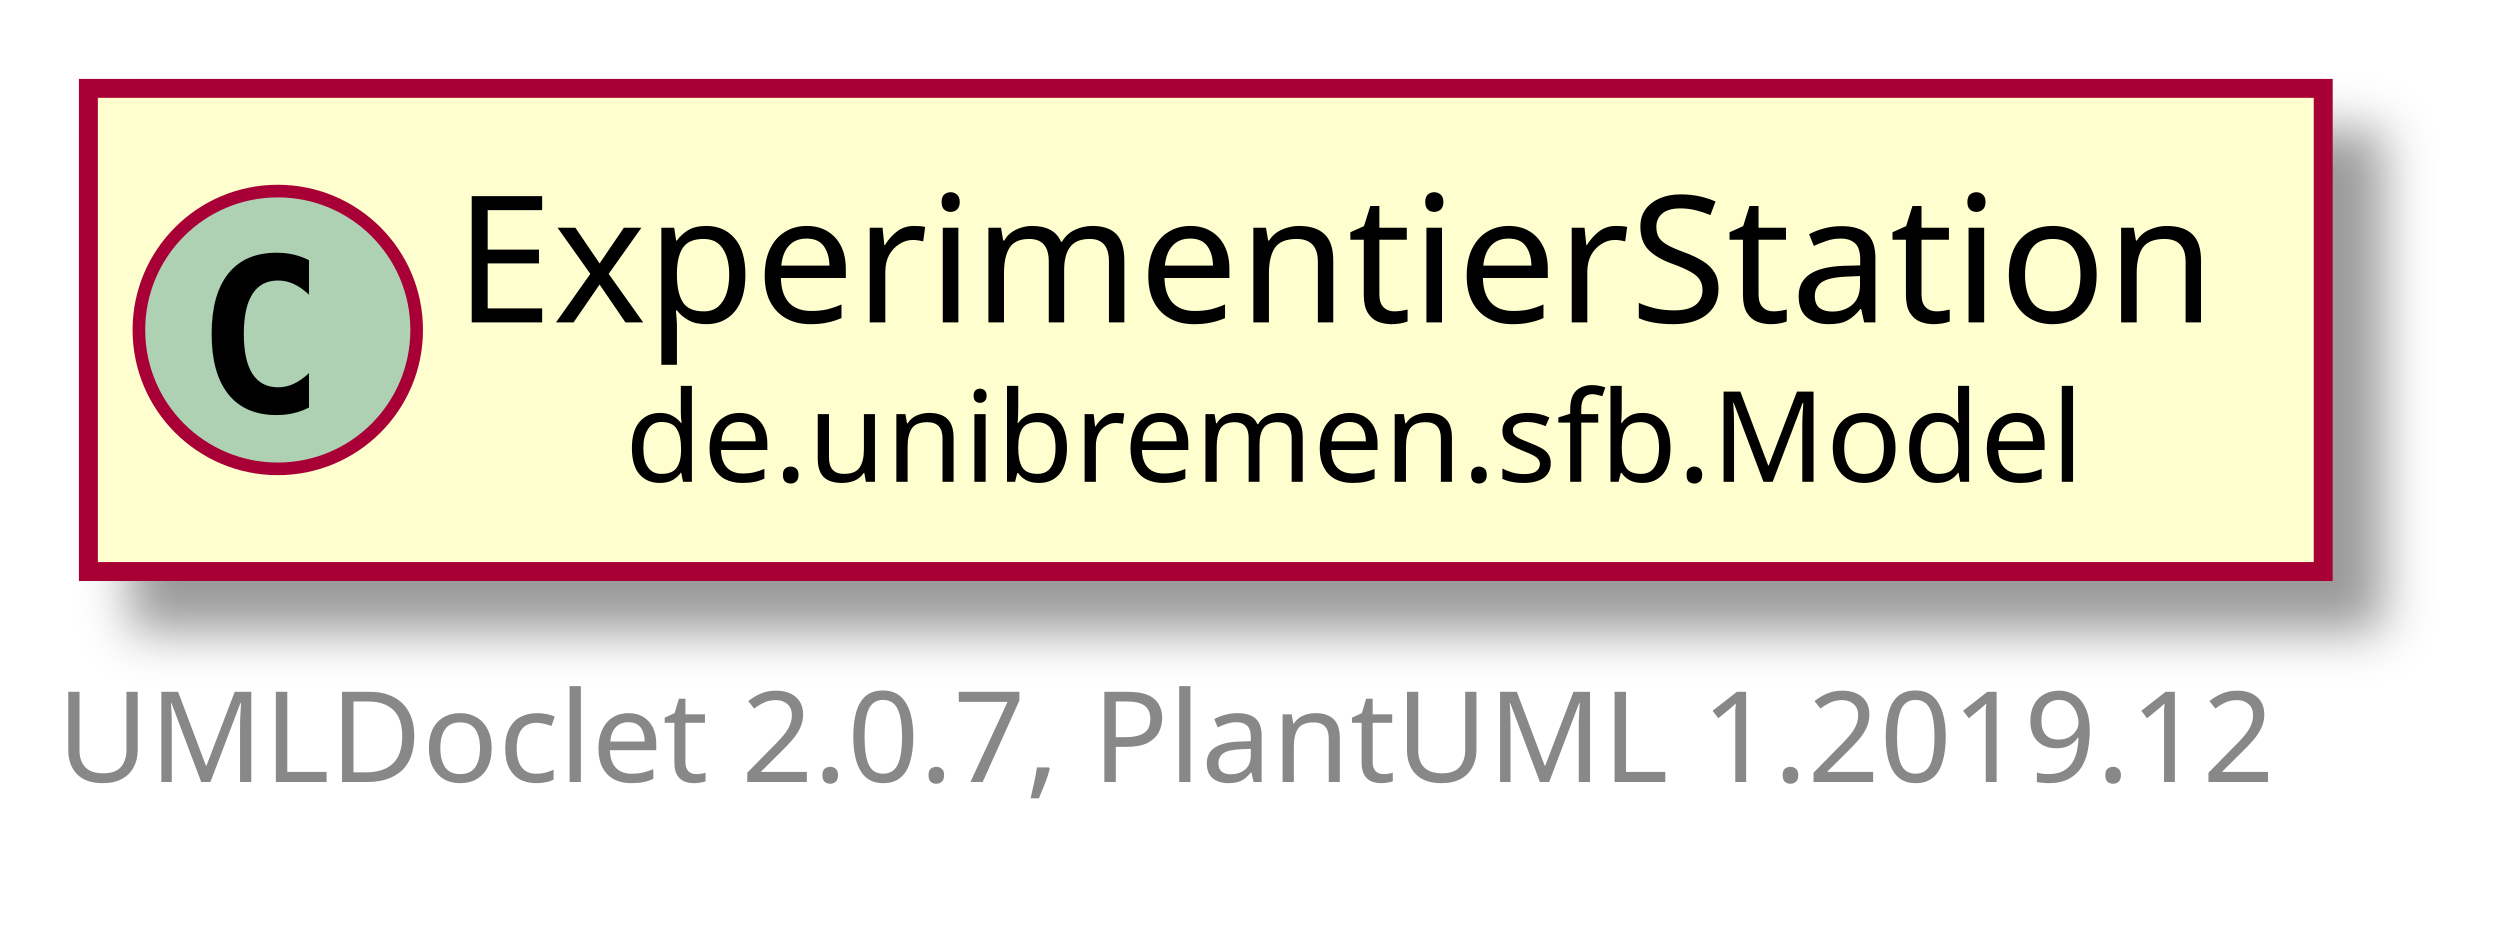
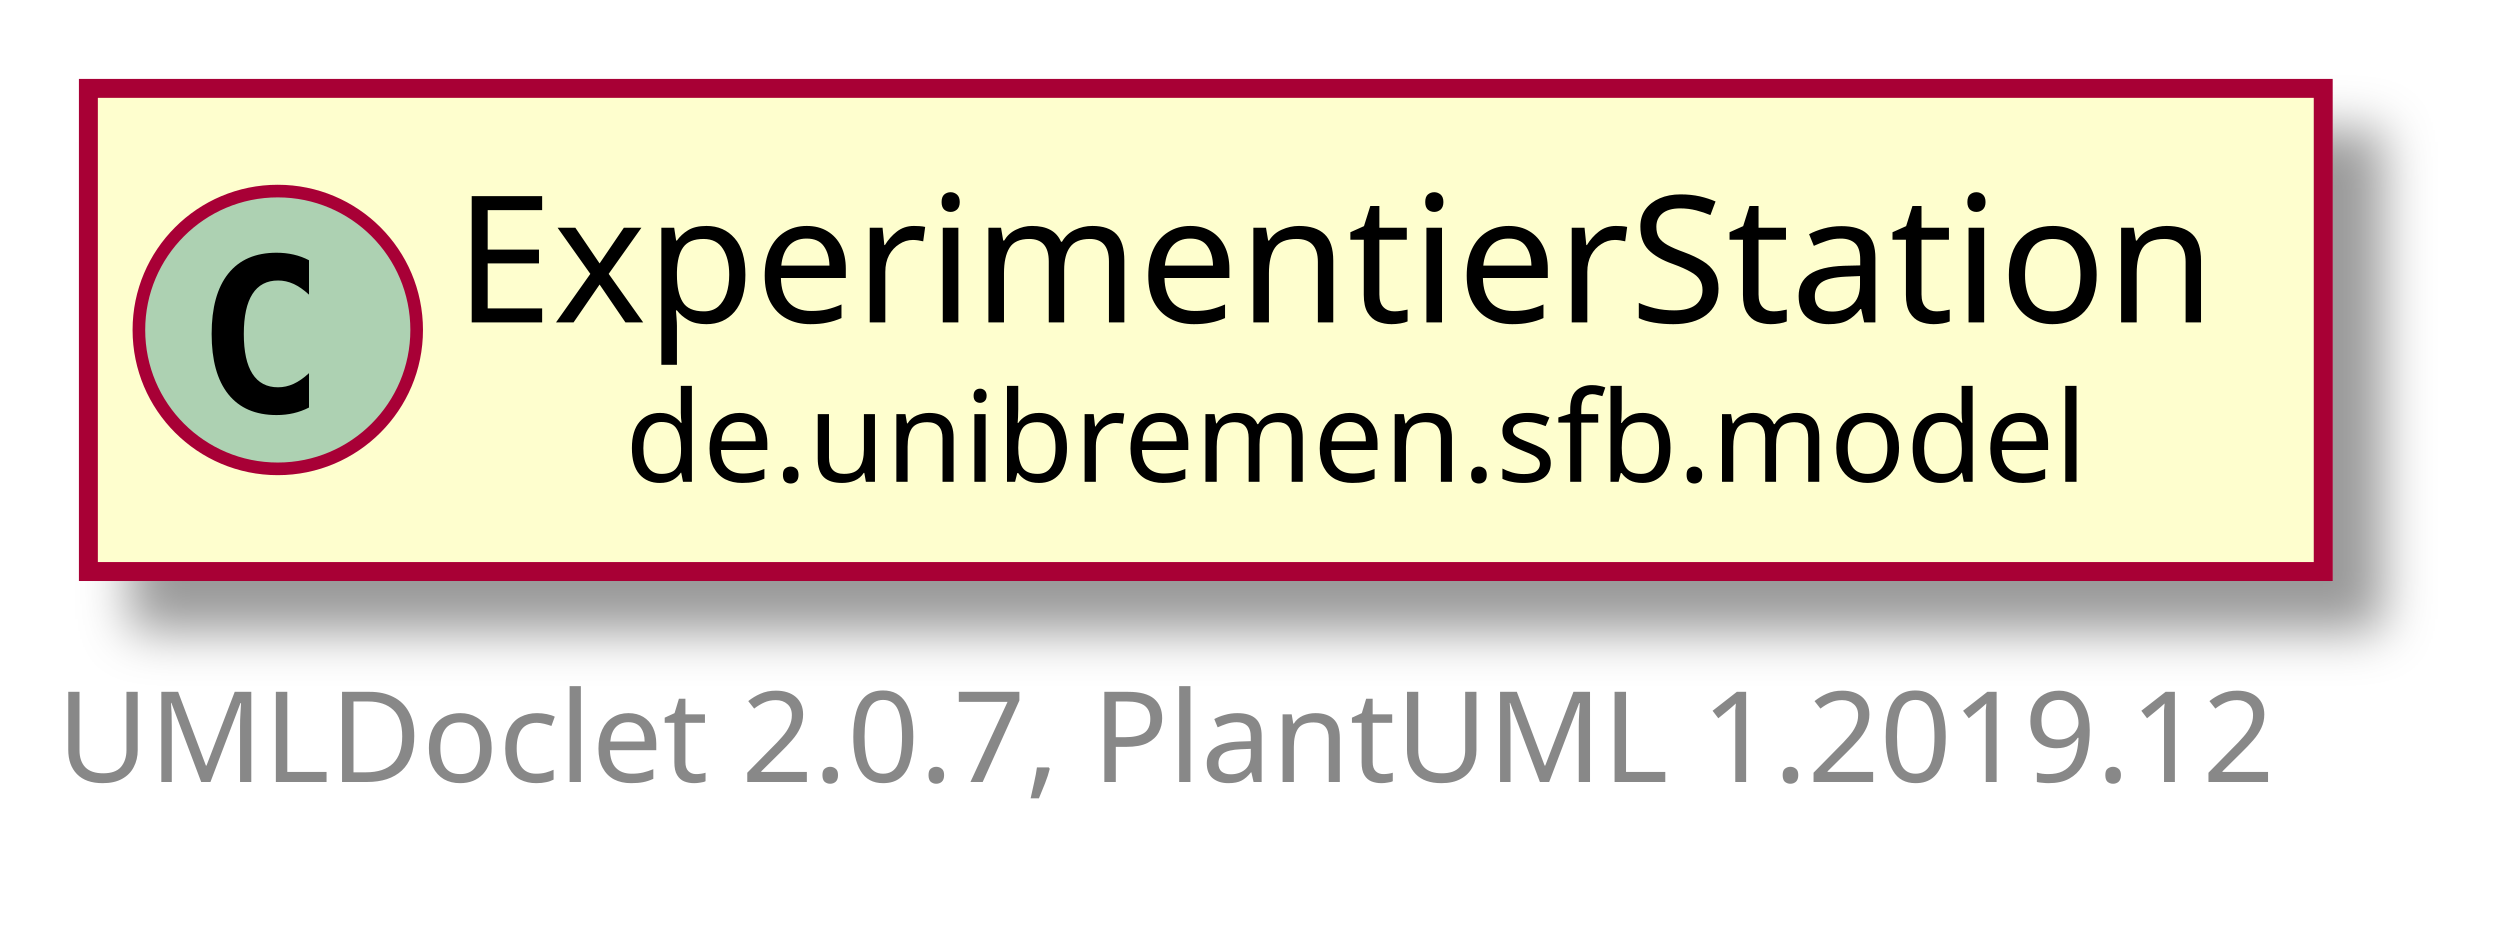
<svg xmlns="http://www.w3.org/2000/svg" xmlns:xlink="http://www.w3.org/1999/xlink" contentScriptType="application/ecmascript" contentStyleType="text/css" height="75px" preserveAspectRatio="none" style="width:198px;height:75px;" version="1.1" viewBox="0 0 198 75" width="198px" zoomAndPan="magnify">
  <defs>
    <filter height="300%" id="ft1pc6tfllv8n" width="300%" x="-1" y="-1">
      <feGaussianBlur result="blurOut" stdDeviation="2.0" />
      <feColorMatrix in="blurOut" result="blurOut2" type="matrix" values="0 0 0 0 0 0 0 0 0 0 0 0 0 0 0 0 0 0 .4 0" />
      <feOffset dx="4.0" dy="4.0" in="blurOut2" result="blurOut3" />
      <feBlend in="SourceGraphic" in2="blurOut3" mode="normal" />
    </filter>
  </defs>
  <g>
    <a href="ExperimentierStation.html" target="_top" title="ExperimentierStation.html" xlink:actuate="onRequest" xlink:href="ExperimentierStation.html" xlink:show="new" xlink:title="ExperimentierStation.html" xlink:type="simple">
-       <rect fill="#FEFECE" filter="url(#ft1pc6tfllv8n)" height="38.266" id="de.unibremen.sfb.Model.ExperimentierStation" style="stroke: #A80036; stroke-width: 1.5;" width="177" x="7" y="7" />
+       <rect fill="#FEFECE" filter="url(#ft1pc6tfllv8n)" height="38.266" id="de.unibremen.sfb.model.ExperimentierStation" style="stroke: #A80036; stroke-width: 1.5;" width="177" x="7" y="7" />
      <ellipse cx="22" cy="26.133" fill="#ADD1B2" rx="11" ry="11" style="stroke: #A80036; stroke-width: 1.0;" />
      <path d="M24.473,32.276 Q23.892,32.575 23.253,32.724 Q22.614,32.873 21.908,32.873 Q19.401,32.873 18.081,31.222 Q16.762,29.57 16.762,26.449 Q16.762,23.319 18.081,21.668 Q19.401,20.016 21.908,20.016 Q22.614,20.016 23.261,20.165 Q23.909,20.314 24.473,20.613 L24.473,23.336 Q23.842,22.755 23.249,22.485 Q22.655,22.215 22.024,22.215 Q20.68,22.215 19.995,23.282 Q19.31,24.349 19.31,26.449 Q19.31,28.541 19.995,29.607 Q20.68,30.674 22.024,30.674 Q22.655,30.674 23.249,30.404 Q23.842,30.134 24.473,29.553 Z " />
      <text fill="#000000" font-family="sans-serif" font-size="14" lengthAdjust="spacingAndGlyphs" textLength="145" x="36" y="25.535">ExperimentierStation</text>
-       <text fill="#000000" font-family="sans-serif" font-size="10" lengthAdjust="spacingAndGlyphs" textLength="118" x="49.5" y="38.156">de.unibremen.sfb.Model</text>
+       <text fill="#000000" font-family="sans-serif" font-size="10" lengthAdjust="spacingAndGlyphs" textLength="118" x="49.5" y="38.156">de.unibremen.sfb.model</text>
    </a>
    <text fill="#888888" font-family="sans-serif" font-size="10" lengthAdjust="spacingAndGlyphs" textLength="182" x="4.5" y="61.934">UMLDoclet 2.0.7, PlantUML 1.2019.12</text>
  </g>
</svg>
